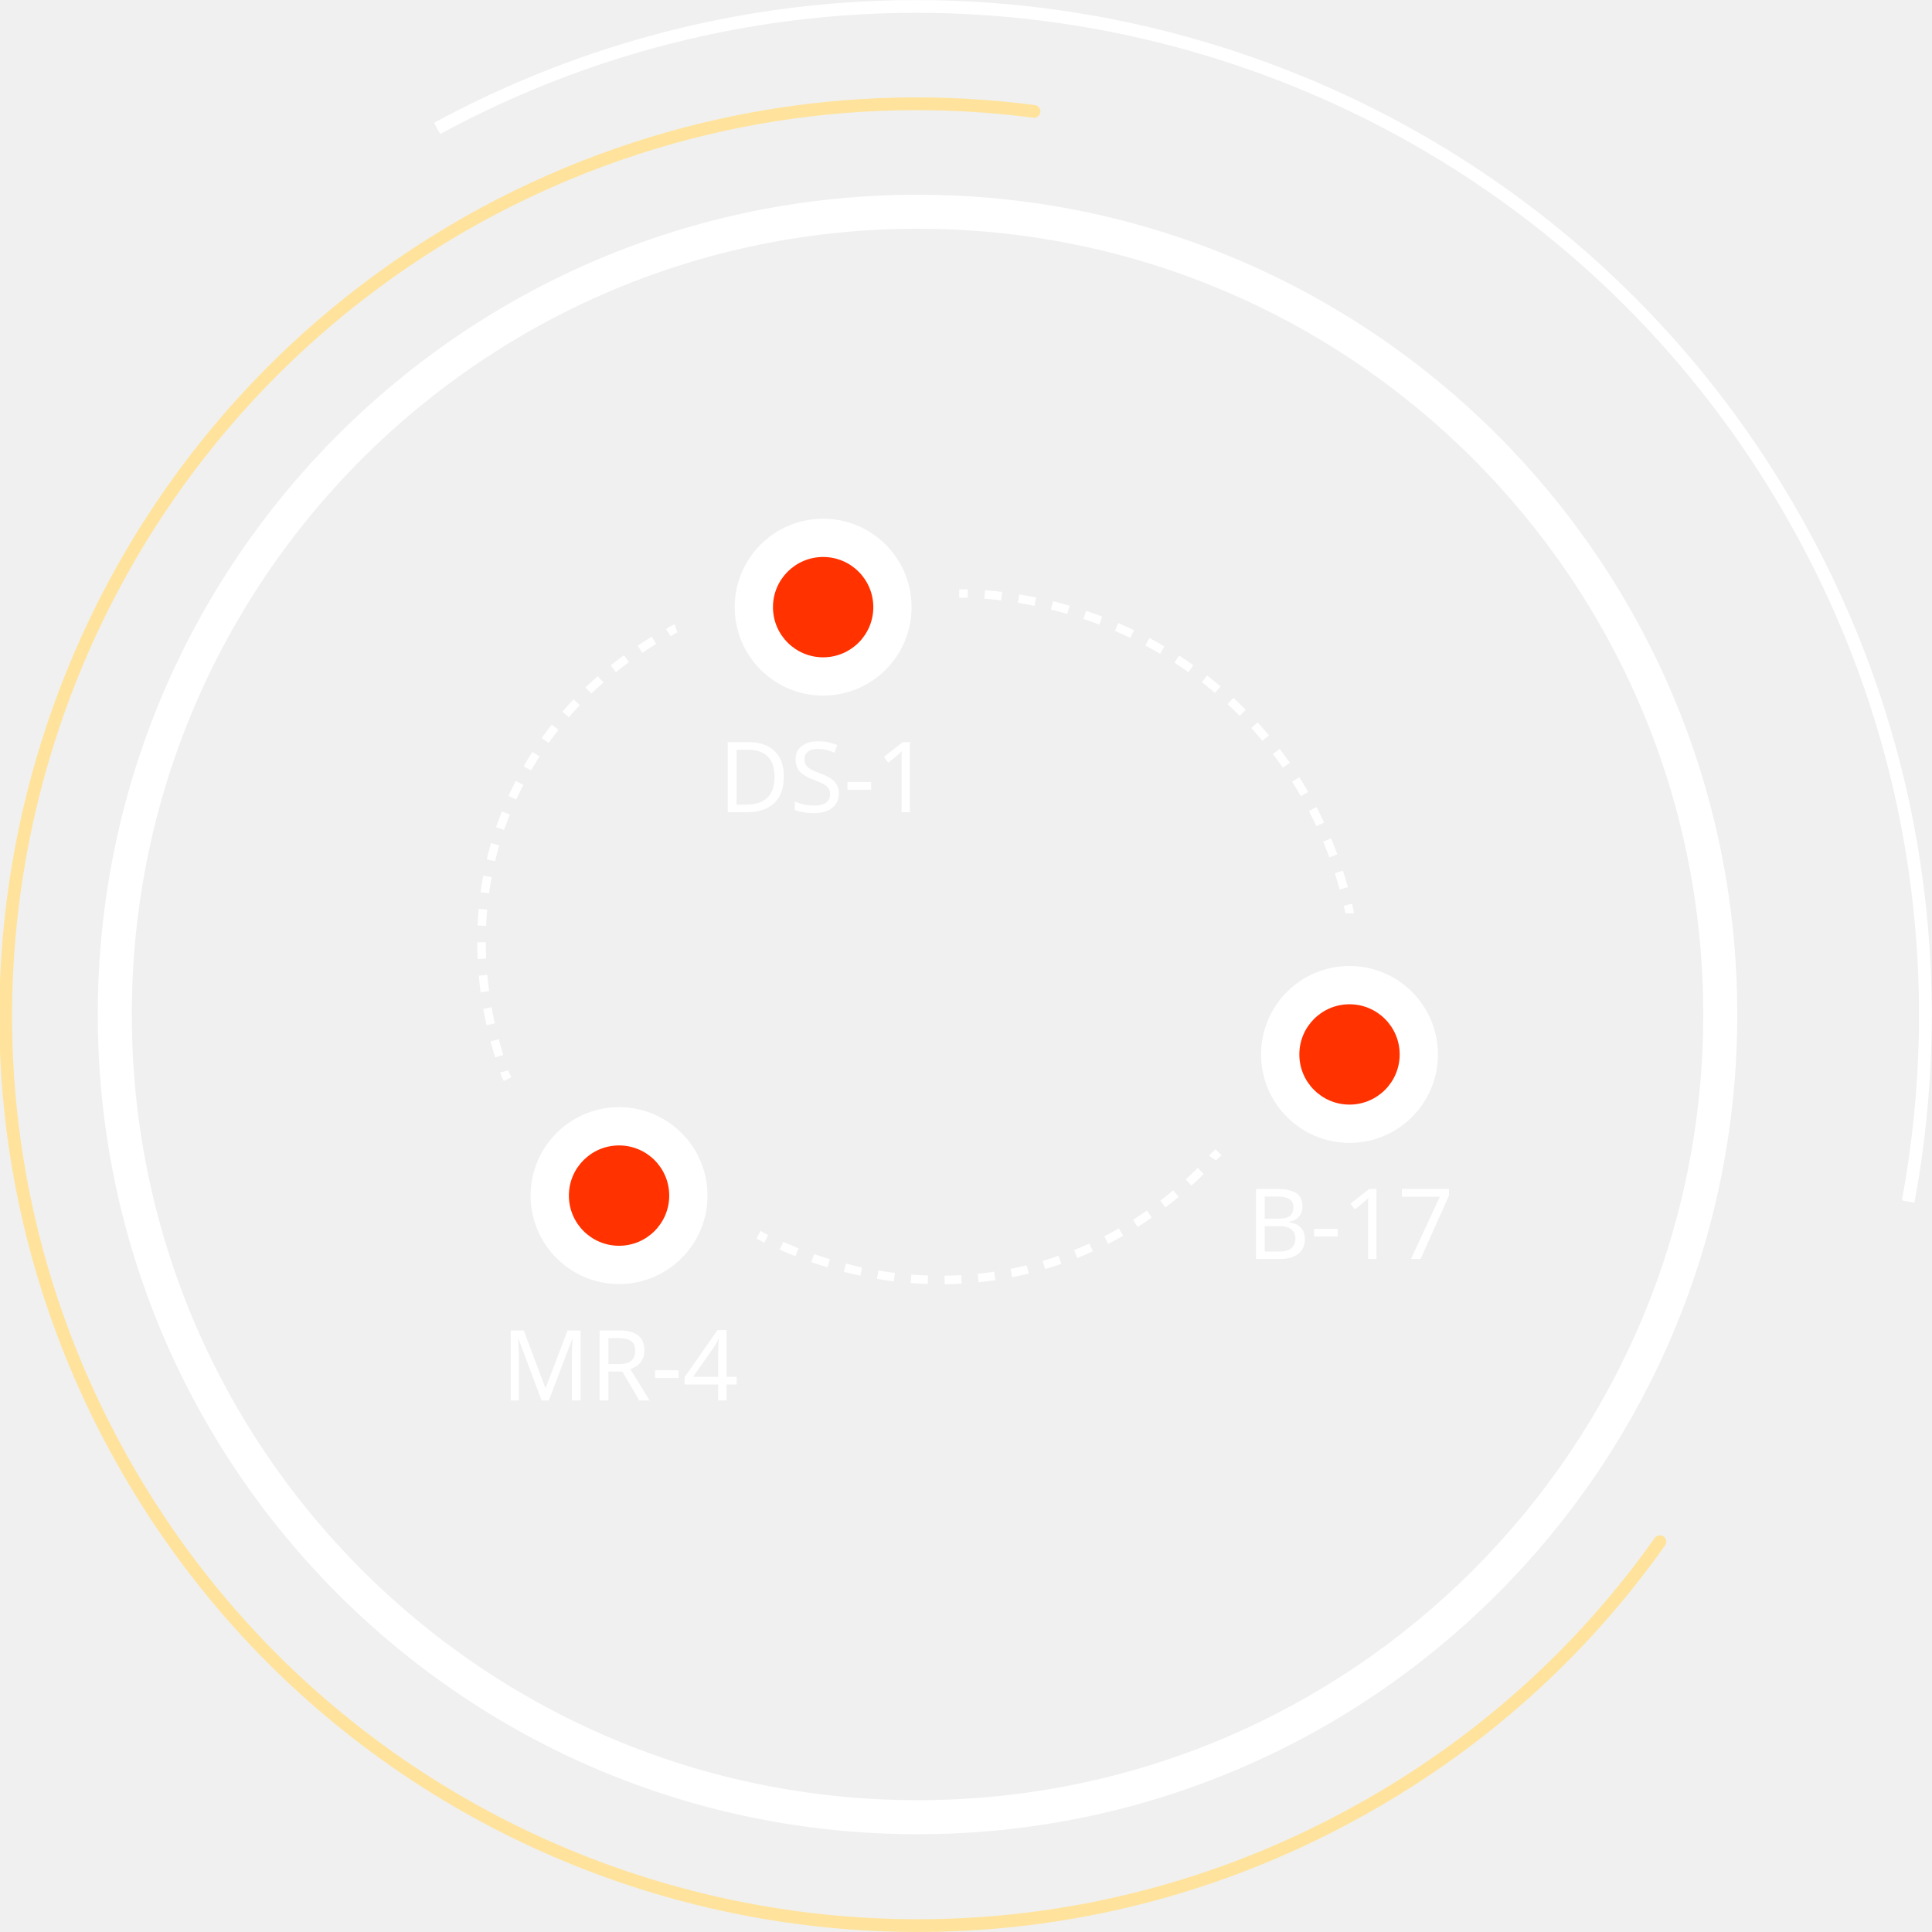
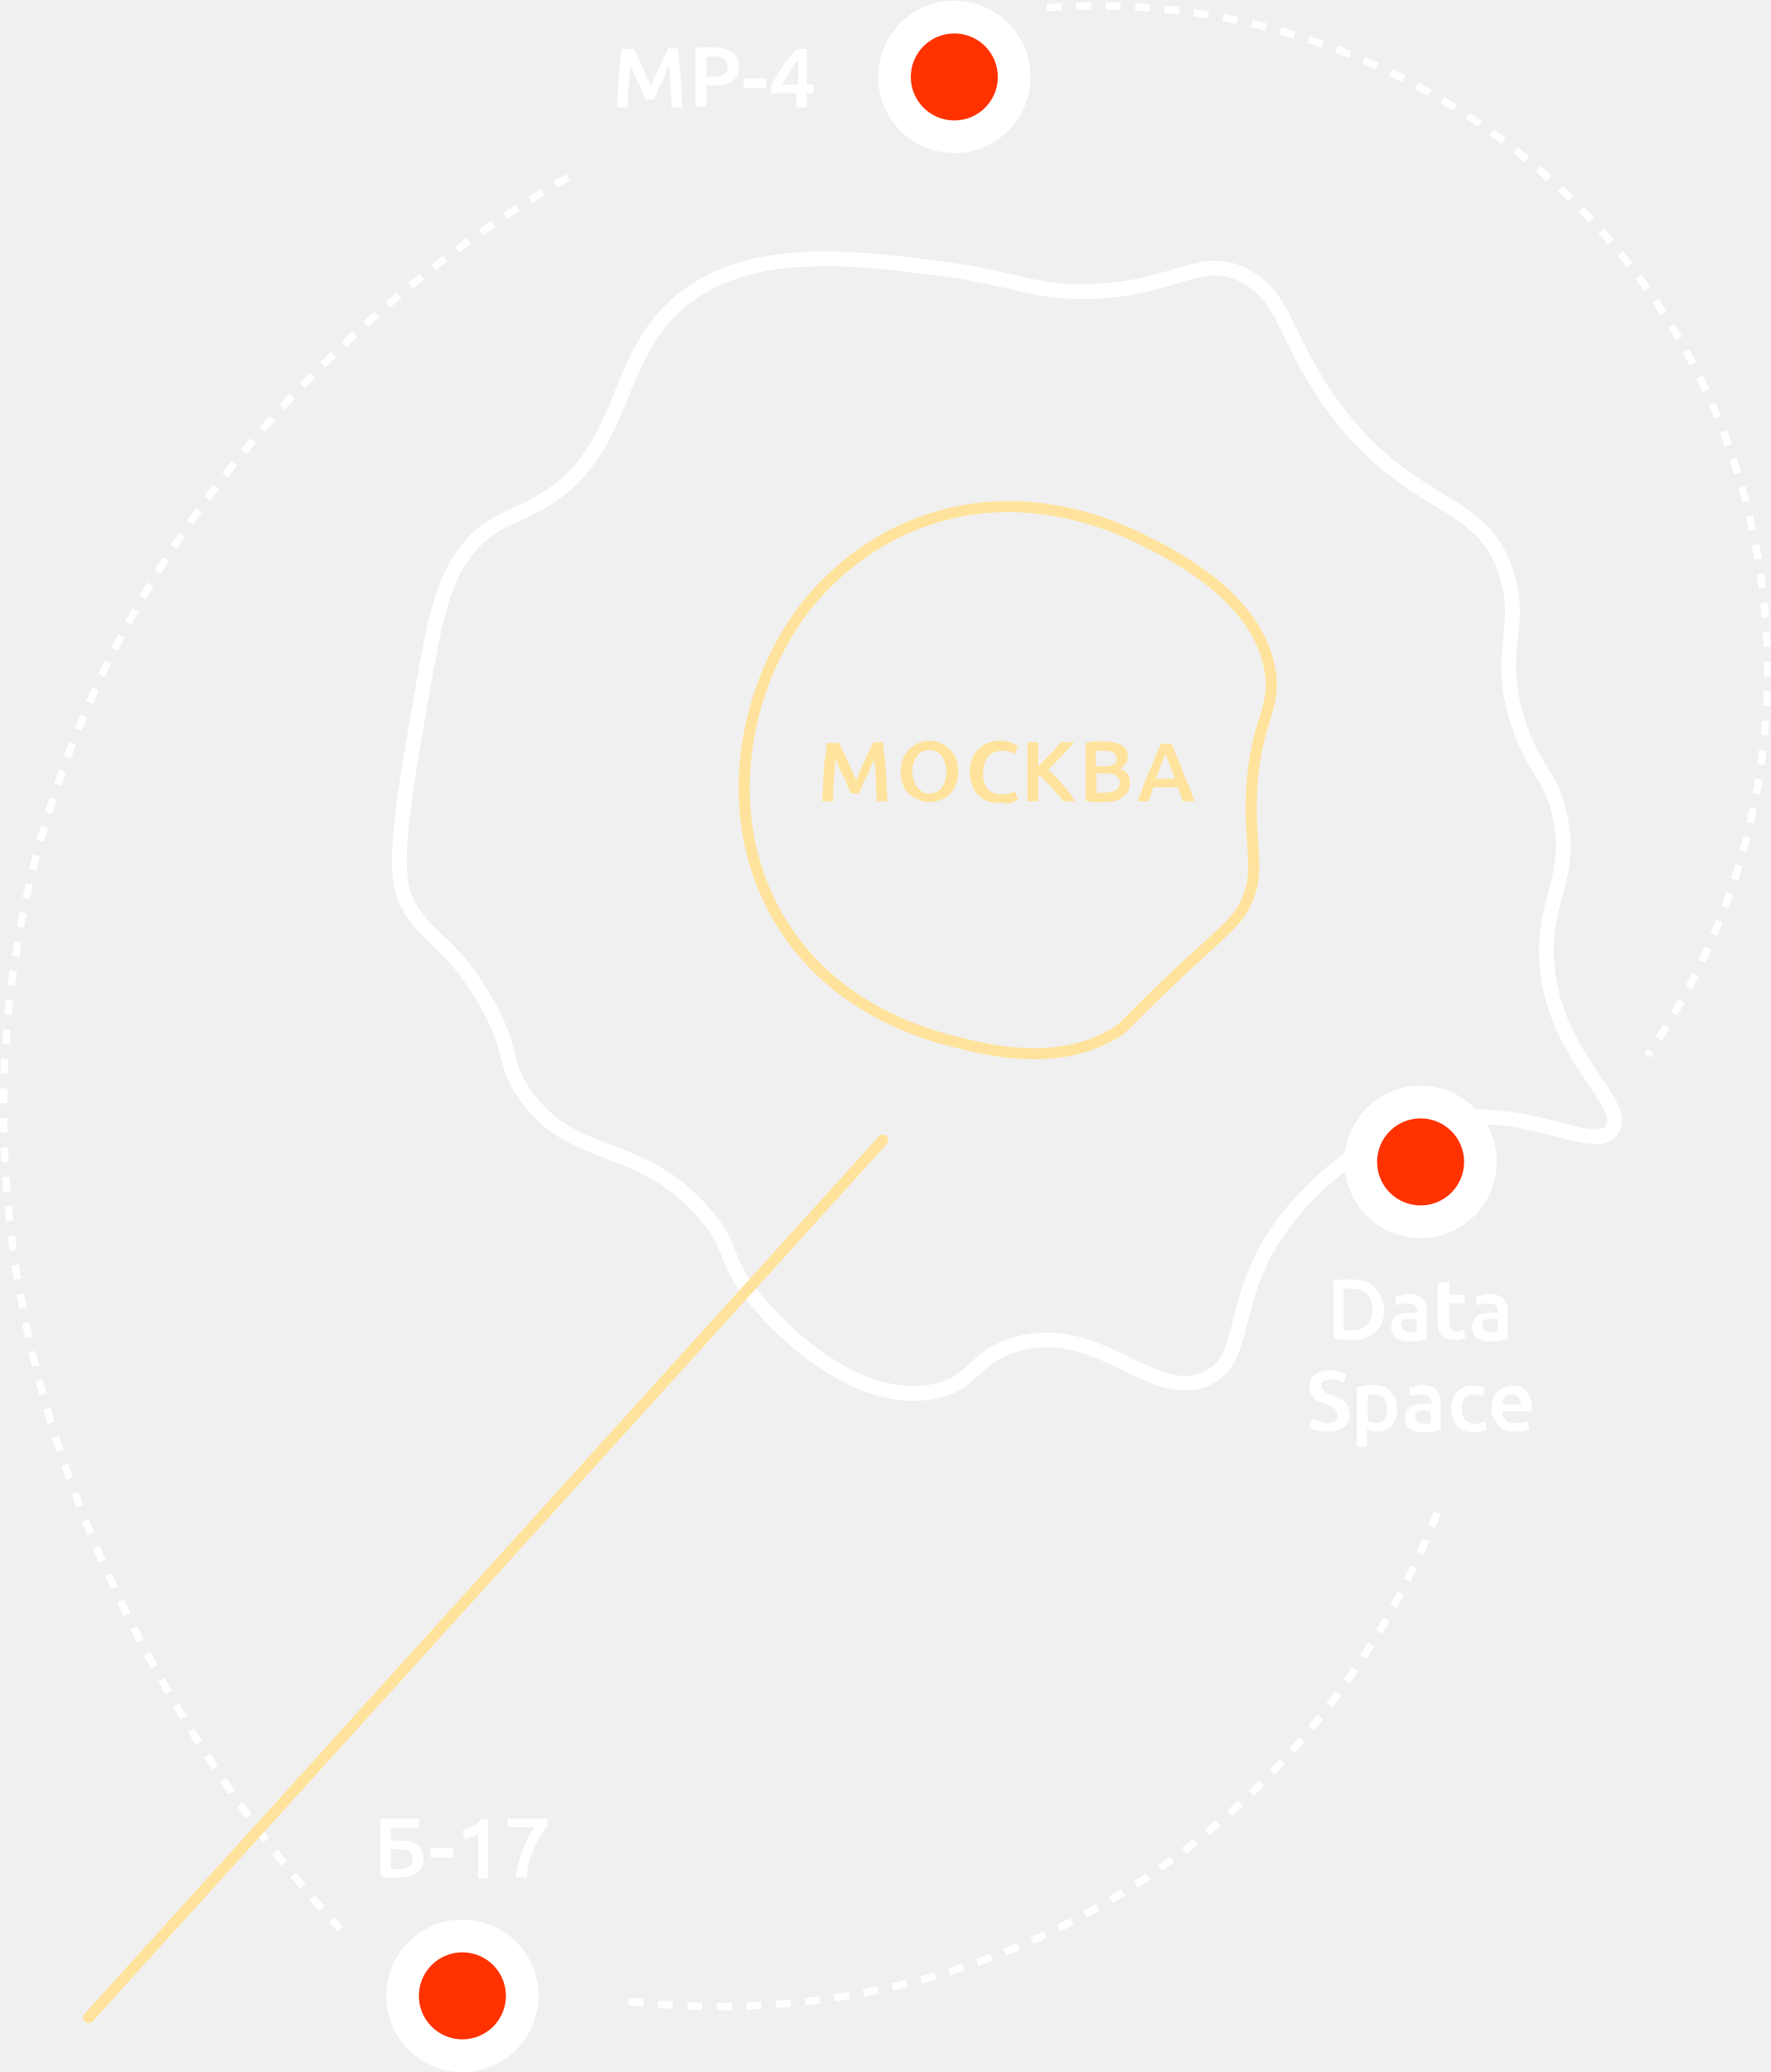
- <svg xmlns="http://www.w3.org/2000/svg" version="1.1" id="Слой_1" x="0px" y="0px" viewBox="0 0 227.2 227.2" style="enable-background:new 0 0 227.2 227.2;" xml:space="preserve">
+ <svg xmlns="http://www.w3.org/2000/svg" version="1.1" id="Слой_1" x="0px" y="0px" viewBox="-418.9 408.9 227.8 266.6" style="enable-background:new -418.9 408.9 227.8 266.6;" xml:space="preserve">
  <style type="text/css">
- 	.st0{fill:#FFFFFF;}
- 	.st1{fill:none;stroke:#000000;stroke-width:2;stroke-miterlimit:10;}
- 	.st2{fill:none;stroke:#2C4EDD;stroke-width:2.392;stroke-linecap:round;stroke-miterlimit:10;}
- 	.st3{fill:#FF3200;}
- 	.st4{fill:#FCEF00;}
- 	.st5{fill:none;stroke:#FF3200;stroke-width:4.784;stroke-linecap:round;stroke-miterlimit:10;}
- 	.st6{fill:#F4D47A;}
- 	.st7{clip-path:url(#SVGID_2_);}
- 	.st8{fill:none;stroke:#2C4EDD;stroke-width:6.454;stroke-linecap:square;stroke-miterlimit:10;}
- 	.st9{clip-path:url(#SVGID_4_);}
- 	.st10{fill:#7C6635;}
- 	.st11{fill:url(#SVGID_5_);}
- 	.st12{fill:url(#SVGID_6_);}
- 	.st13{fill:url(#SVGID_7_);}
- 	.st14{fill:url(#SVGID_8_);}
- 	.st15{fill:url(#SVGID_9_);}
- 	.st16{clip-path:url(#SVGID_11_);}
- 	.st17{fill:none;stroke:#FF3200;stroke-width:3;stroke-linecap:round;stroke-miterlimit:10;}
- 	.st18{clip-path:url(#SVGID_13_);}
- 	.st19{fill:none;stroke:#FFFFFF;stroke-width:3;stroke-linecap:round;stroke-miterlimit:10;}
- 	.st20{fill:url(#SVGID_14_);}
- 	.st21{fill:none;stroke:#FFFFFF;stroke-width:5.409;stroke-linecap:round;stroke-miterlimit:10;}
- 	.st22{fill:#FF1D25;}
- 	.st23{fill:#2C4EDD;}
- 	.st24{fill:none;stroke:#FFFFFF;stroke-miterlimit:10;}
- 	.st25{fill:none;stroke:#FFFFFF;stroke-miterlimit:10;stroke-dasharray:2.006,2.006;}
- 	.st26{fill:none;stroke:#FFFFFF;stroke-width:4;stroke-miterlimit:10;}
- 	.st27{font-family:'Ubuntu-Medium';}
- 	.st28{font-size:11.526px;}
- 	.st29{fill:none;stroke:#FFE39C;stroke-width:1.499;stroke-linecap:round;stroke-miterlimit:10;}
- 	.st30{fill:none;stroke:#FFFFFF;stroke-width:1.499;stroke-miterlimit:10;}
- 	.st31{fill:none;stroke:#FFFFFF;stroke-miterlimit:10;stroke-dasharray:1.945,1.945;}
- 	.st32{fill:none;stroke:#FFFFFF;stroke-miterlimit:10;stroke-dasharray:1.975,1.975;}
- 	.st33{opacity:0.5;fill:#F4D47A;}
- 	.st34{opacity:0.8;fill:url(#SVGID_15_);}
- 	.st35{fill:#FF3201;}
- 	.st36{fill:#7AC943;}
+ 	.st0{fill:none;stroke:#FFFFFF;stroke-width:0.949;stroke-miterlimit:10;stroke-dasharray:1.897;}
+ 	.st1{fill:#FFFFFF;}
+ 	.st2{fill:#FF3200;}
+ 	.st3{fill:none;stroke:#FFFFFF;stroke-width:1.897;stroke-miterlimit:10;}
+ 	.st4{fill:none;stroke:#FFE39C;stroke-width:1.422;stroke-linecap:round;stroke-miterlimit:10;}
+ 	.st5{fill:#FFE39C;}
</style>
  <g>
+     <path class="st0" d="M-284.2,409.9c32.2-2.4,63.1,13.1,80,40.3c17.9,28.9,16.9,66.1-2.7,94.5" />
+     <path class="st0" d="M-338,666.4c8.2,1,35.2,3.2,62.8-13.5c28.4-17.1,38.9-43,41.7-50.6" />
+     <path class="st0" d="M-345.8,431.7c-9.5,5.4-53.1,31.5-68,85.7c-21,76.8,36,136.9,38.7,139.7" />
    <g>
      <g>
-         <path class="st24" d="M112.8,69.8c0.3,0,0.6,0,1,0" />
-         <path class="st25" d="M115.8,69.9c5.9,0.5,17.6,2.5,28.1,11.8c9.6,8.5,13.1,18.6,14.4,23.8" />
-         <path class="st24" d="M158.5,106.4c0.1,0.4,0.2,0.7,0.2,1" />
+         <g>
+           <path class="st1" d="M-337.4,415.1c0.2,0.3,0.3,0.6,0.5,1c0.2,0.4,0.4,0.8,0.6,1.3c0.2,0.4,0.4,0.9,0.6,1.3      c0.2,0.5,0.4,0.9,0.6,1.3c0.2-0.4,0.3-0.8,0.5-1.3c0.2-0.5,0.4-0.9,0.6-1.3c0.2-0.4,0.4-0.9,0.6-1.3c0.2-0.4,0.4-0.7,0.5-1h1.2      c0.1,0.6,0.1,1.1,0.2,1.8c0.1,0.6,0.1,1.3,0.2,1.9c0,0.7,0.1,1.3,0.1,2s0.1,1.3,0.1,1.9h-1.4c0-0.9-0.1-1.8-0.1-2.7      s-0.1-1.8-0.2-2.7c-0.1,0.2-0.2,0.4-0.3,0.6s-0.2,0.5-0.3,0.8c-0.1,0.3-0.2,0.6-0.4,0.8c-0.1,0.3-0.3,0.6-0.4,0.8      c-0.1,0.3-0.2,0.5-0.3,0.8c-0.1,0.2-0.2,0.4-0.3,0.6h-1c-0.1-0.2-0.2-0.4-0.3-0.6c-0.1-0.2-0.2-0.5-0.3-0.8s-0.2-0.6-0.4-0.8      c-0.1-0.3-0.3-0.6-0.4-0.8c-0.1-0.3-0.2-0.5-0.3-0.8s-0.2-0.4-0.3-0.6c-0.1,0.9-0.1,1.8-0.2,2.7s-0.1,1.8-0.1,2.7h-1.4      c0-0.6,0.1-1.3,0.1-1.9c0-0.7,0.1-1.3,0.1-2c0-0.7,0.1-1.3,0.2-1.9s0.1-1.2,0.2-1.7H-337.4z" />
+           <path class="st1" d="M-327.2,415c1.1,0,1.9,0.2,2.5,0.6s0.9,1,0.9,1.9c0,0.4-0.1,0.8-0.2,1.1c-0.2,0.3-0.4,0.6-0.7,0.8      s-0.7,0.3-1.1,0.4s-0.9,0.1-1.5,0.1h-0.7v2.7h-1.4v-7.5c0.3-0.1,0.7-0.1,1.1-0.1S-327.6,415-327.2,415z M-327.1,416.2      c-0.4,0-0.6,0-0.9,0v2.6h0.7c0.7,0,1.2-0.1,1.5-0.3c0.4-0.2,0.5-0.5,0.5-1.1c0-0.2,0-0.5-0.1-0.6c-0.1-0.2-0.2-0.3-0.4-0.4      c-0.2-0.1-0.4-0.2-0.6-0.2C-326.6,416.2-326.9,416.2-327.1,416.2z" />
+           <path class="st1" d="M-323.2,419h2.9v1.2h-2.9V419z" />
+           <path class="st1" d="M-315.1,415.1v4.7h0.9v1.1h-0.9v1.8h-1.3v-1.8h-3.3v-0.9c0.1-0.3,0.3-0.7,0.6-1.1c0.2-0.4,0.5-0.8,0.8-1.3      s0.6-0.9,1-1.3c0.3-0.4,0.7-0.8,1-1.1H-315.1z M-316.3,416.7c-0.2,0.2-0.4,0.4-0.5,0.7c-0.2,0.2-0.4,0.5-0.5,0.8      c-0.2,0.3-0.3,0.5-0.5,0.8c-0.2,0.3-0.3,0.5-0.4,0.8h2V416.7z" />
+         </g>
      </g>
-     </g>
-     <g>
-       <circle class="st26" cx="107.9" cy="119.3" r="94.4" />
-       <g>
-         <g>
-           <text transform="matrix(1 0 0 1 84.4565 95.5134)" class="st0 st27 st28">DS-1</text>
-         </g>
-         <circle class="st0" cx="96.8" cy="71.4" r="10.4" />
-         <circle class="st3" cx="96.8" cy="71.4" r="5.9" />
-       </g>
-       <g>
-         <g>
-           <text transform="matrix(1 0 0 1 58.937 164.6911)" class="st0 st27 st28">MR-4</text>
-         </g>
-         <circle class="st0" cx="72.8" cy="140.6" r="10.4" />
-         <circle class="st3" cx="72.8" cy="140.6" r="5.9" />
-       </g>
-       <g>
-         <g>
-           <text transform="matrix(1 0 0 1 146.5737 148.0505)" class="st0 st27 st28">B-17</text>
-         </g>
-         <circle class="st0" cx="158.7" cy="124" r="10.4" />
-         <circle class="st3" cx="158.7" cy="124" r="5.9" />
-       </g>
-     </g>
-     <path class="st29" d="M195.2,181.3c-9.2,13-21.4,24.1-36.4,32.2c-52,28.2-117,8.8-145.2-43.2S4.9,53.3,56.9,25.1   c20.6-11.1,43.2-14.8,64.7-12" />
-     <path class="st30" d="M51.4,15.1C109-16.1,180.9,5.3,212.1,62.9c13.5,24.9,17.1,52.5,12.3,78.4" />
-     <g>
-       <g>
-         <path class="st24" d="M79.5,73.9c-0.3,0.1-0.6,0.3-0.9,0.5" />
-         <path class="st31" d="M76.9,75.3C72.5,78,65,83.5,60.4,93.5c-6.4,13.7-3.1,26.6-1.4,31.6" />
-         <path class="st24" d="M59.3,126c0.1,0.4,0.3,0.7,0.4,0.9" />
-       </g>
+       <circle class="st1" cx="-296.1" cy="418.8" r="9.8" />
+       <circle class="st2" cx="-296.1" cy="418.8" r="5.6" />
    </g>
    <g>
      <g>
-         <path class="st24" d="M89.2,145.2c0.2,0.1,0.5,0.3,0.9,0.5" />
-         <path class="st32" d="M91.9,146.5c5.6,2.5,17.6,6.4,31.4,2.1c9.1-2.8,15.2-8.1,18.6-11.6" />
-         <path class="st24" d="M142.6,136.2c0.2-0.3,0.5-0.5,0.7-0.7" />
+         <g>
+           <path class="st1" d="M-368.6,644.1v1.6h0.7c0.5,0,1,0,1.5,0.1c0.4,0.1,0.8,0.2,1.1,0.4c0.3,0.2,0.5,0.4,0.7,0.8      c0.2,0.3,0.2,0.7,0.2,1.1c0,0.8-0.3,1.4-0.9,1.8s-1.4,0.6-2.5,0.6c-0.3,0-0.7,0-1,0s-0.8-0.1-1.1-0.2v-7.4h4.9v1.2H-368.6z       M-368.1,649.4c0.1,0,0.2,0,0.3,0c0.1,0,0.2,0,0.3,0c0.2,0,0.4,0,0.7-0.1c0.2,0,0.4-0.1,0.5-0.2c0.2-0.1,0.3-0.2,0.4-0.4      s0.1-0.3,0.1-0.6c0-0.3,0-0.5-0.1-0.6c-0.1-0.2-0.2-0.3-0.4-0.4c-0.2-0.1-0.4-0.2-0.7-0.2s-0.6-0.1-0.9-0.1h-0.7v2.5      c0.1,0,0.1,0,0.2,0S-368.2,649.4-368.1,649.4z" />
+           <path class="st1" d="M-363.5,646.7h2.9v1.2h-2.9V646.7z" />
+           <path class="st1" d="M-359.4,644.5c0.4-0.2,0.8-0.4,1.3-0.6s0.8-0.6,1.1-0.9h0.9v7.6h-1.3v-5.8c-0.2,0.2-0.4,0.3-0.7,0.4      c-0.3,0.1-0.6,0.3-0.9,0.4L-359.4,644.5z" />
+           <path class="st1" d="M-352.5,650.5c0-0.6,0.1-1.1,0.3-1.8c0.2-0.6,0.3-1.2,0.6-1.8c0.2-0.6,0.5-1.1,0.7-1.6      c0.3-0.5,0.5-0.9,0.8-1.3h-3.5v-1.1h5.1v1c-0.2,0.3-0.5,0.6-0.8,1.1c-0.3,0.5-0.6,1-0.8,1.6c-0.3,0.6-0.5,1.2-0.7,1.9      c-0.2,0.7-0.3,1.3-0.3,2H-352.5z" />
+         </g>
      </g>
+       <circle class="st1" cx="-359.4" cy="665.7" r="9.8" />
+       <circle class="st2" cx="-359.4" cy="665.7" r="5.6" />
+     </g>
+     <path class="st3" d="M-364.3,496.4c-2.9,16.3-4.3,24.6-2.2,28.7c2.5,4.8,5,4.3,9.6,11.8c4.4,7.2,2.4,8.4,5.6,12.9   c6.2,8.8,14.7,5.6,23,15.2c4.2,4.8,2.1,5.6,6.7,11.2c1.4,1.7,11.6,13.6,22.5,11.8c5.7-0.9,5.2-4.6,11.2-6.2   c10.7-2.8,17.2,7.6,24.2,4.5c5.7-2.5,2.6-10.2,10.1-20.2c1.4-1.8,8.2-10.6,19.1-12.9c12-2.6,20.7,4.3,23,1.1   c2.5-3.4-8.1-9.8-8.4-22.5c-0.2-7.5,3.4-10.2,1.7-18c-1.1-5.1-3-5.4-5.1-11.2c-3.4-9.6,0.5-12.5-1.7-19.7   c-3.1-10.4-12.3-7.9-22.5-21.9c-6.4-8.9-5.9-14.2-11.8-16.9c-5-2.2-8,1.4-17.4,2.2c-8.4,0.7-11.1-1.5-20.3-2.7   c-11.2-1.5-24.5-3.3-33.5,3.4c-10.2,7.6-7,20.3-19.7,27c-2.8,1.5-4.7,1.8-7.4,4.3C-361.4,482.2-362.6,486.7-364.3,496.4z" />
+     <path class="st4" d="M-314.7,486.3c1.7-2,6.4-7.3,14.3-10.2c13.4-5,25.4,0.7,28.4,2.2c4,2,14.8,7.3,16.5,16.7   c1,5.6-2.3,6.7-2.4,17.7c0,6.3,1.1,8.6-0.7,12.4c-1,2.1-2,2.9-7.8,8.2c-8.4,7.9-7.6,7.7-9,8.5c-7.2,4.4-16.1,2.3-20.4,1.2   c-3.2-0.8-15.4-3.8-22.5-15.3C-326.7,514.2-323.3,496.8-314.7,486.3z" />
+     <line class="st4" x1="-305.3" y1="555.6" x2="-407.5" y2="668.5" />
+     <g>
+       <g>
+         <g>
+           <path class="st1" d="M-240.8,577.5c0,0.7-0.1,1.2-0.3,1.7c-0.2,0.5-0.5,0.9-0.9,1.2s-0.8,0.6-1.4,0.7c-0.5,0.2-1.1,0.2-1.8,0.2      c-0.3,0-0.7,0-1,0s-0.8-0.1-1.1-0.2v-7.4c0.3-0.1,0.7-0.1,1.1-0.2c0.4,0,0.7,0,1,0c0.6,0,1.2,0.1,1.7,0.2c0.5,0.1,1,0.4,1.3,0.7      s0.7,0.7,0.9,1.2C-240.9,576.2-240.8,576.8-240.8,577.5z M-245.9,580.1c0.1,0,0.2,0,0.3,0c0.1,0,0.3,0,0.5,0      c0.9,0,1.6-0.2,2.1-0.7c0.5-0.5,0.7-1.1,0.7-2c0-0.9-0.2-1.5-0.7-2c-0.4-0.5-1.1-0.7-2.1-0.7c-0.4,0-0.7,0-0.9,0V580.1z" />
+           <path class="st1" d="M-237.6,575.4c0.4,0,0.8,0.1,1.1,0.2s0.5,0.3,0.7,0.5c0.2,0.2,0.3,0.4,0.4,0.7s0.1,0.6,0.1,0.9v3.5      c-0.2,0-0.5,0.1-0.9,0.2c-0.4,0.1-0.9,0.1-1.4,0.1c-0.3,0-0.7,0-0.9-0.1c-0.3-0.1-0.5-0.2-0.7-0.3c-0.2-0.1-0.4-0.3-0.5-0.6      c-0.1-0.2-0.2-0.5-0.2-0.9c0-0.3,0.1-0.6,0.2-0.8c0.1-0.2,0.3-0.4,0.5-0.6c0.2-0.1,0.5-0.2,0.8-0.3c0.3-0.1,0.6-0.1,0.9-0.1      c0.1,0,0.3,0,0.5,0c0.2,0,0.3,0,0.5,0.1v-0.2c0-0.2,0-0.3-0.1-0.4c0-0.1-0.1-0.3-0.2-0.4c-0.1-0.1-0.2-0.2-0.4-0.2      c-0.1-0.1-0.3-0.1-0.6-0.1c-0.3,0-0.6,0-0.8,0.1c-0.3,0-0.5,0.1-0.6,0.2l-0.2-1.1c0.2-0.1,0.4-0.1,0.7-0.2      C-238.3,575.4-238,575.4-237.6,575.4z M-237.5,580.3c0.4,0,0.7,0,0.9-0.1v-1.5c-0.1,0-0.2,0-0.3-0.1c-0.1,0-0.3,0-0.5,0      c-0.1,0-0.3,0-0.4,0c-0.2,0-0.3,0.1-0.4,0.1c-0.1,0.1-0.2,0.1-0.3,0.2c-0.1,0.1-0.1,0.2-0.1,0.4c0,0.3,0.1,0.5,0.3,0.7      S-237.8,580.3-237.5,580.3z" />
+           <path class="st1" d="M-233.7,574l1.3-0.2v1.7h2v1.1h-2v2.3c0,0.5,0.1,0.8,0.2,1c0.1,0.2,0.4,0.3,0.7,0.3c0.2,0,0.5,0,0.6-0.1      c0.2-0.1,0.3-0.1,0.4-0.1l0.2,1c-0.2,0.1-0.4,0.1-0.6,0.2s-0.5,0.1-0.9,0.1c-0.4,0-0.7-0.1-1-0.2s-0.5-0.3-0.7-0.5      s-0.3-0.5-0.3-0.8c-0.1-0.3-0.1-0.6-0.1-1V574z" />
+           <path class="st1" d="M-227.2,575.4c0.4,0,0.8,0.1,1.1,0.2s0.5,0.3,0.7,0.5c0.2,0.2,0.3,0.4,0.4,0.7c0.1,0.3,0.1,0.6,0.1,0.9v3.5      c-0.2,0-0.5,0.1-0.9,0.2c-0.4,0.1-0.9,0.1-1.4,0.1c-0.3,0-0.7,0-0.9-0.1s-0.5-0.2-0.7-0.3c-0.2-0.1-0.4-0.3-0.5-0.6      s-0.2-0.5-0.2-0.9c0-0.3,0.1-0.6,0.2-0.8c0.1-0.2,0.3-0.4,0.5-0.6c0.2-0.1,0.5-0.2,0.8-0.3c0.3-0.1,0.6-0.1,0.9-0.1      c0.1,0,0.3,0,0.5,0c0.2,0,0.3,0,0.5,0.1v-0.2c0-0.2,0-0.3-0.1-0.4c0-0.1-0.1-0.3-0.2-0.4c-0.1-0.1-0.2-0.2-0.4-0.2      c-0.2-0.1-0.3-0.1-0.6-0.1c-0.3,0-0.6,0-0.8,0.1c-0.3,0-0.5,0.1-0.6,0.2l-0.2-1.1c0.2-0.1,0.4-0.1,0.7-0.2      S-227.6,575.4-227.2,575.4z M-227.1,580.3c0.4,0,0.7,0,0.9-0.1v-1.5c-0.1,0-0.2,0-0.3-0.1c-0.1,0-0.3,0-0.5,0      c-0.1,0-0.3,0-0.4,0c-0.1,0-0.3,0.1-0.4,0.1c-0.1,0.1-0.2,0.1-0.3,0.2c-0.1,0.1-0.1,0.2-0.1,0.4c0,0.3,0.1,0.5,0.3,0.7      S-227.4,580.3-227.1,580.3z" />
+           <path class="st1" d="M-248.2,592c0.5,0,0.9-0.1,1.1-0.3c0.2-0.2,0.3-0.4,0.3-0.7c0-0.2,0-0.3-0.1-0.5c-0.1-0.1-0.2-0.2-0.3-0.4      c-0.1-0.1-0.3-0.2-0.5-0.3c-0.2-0.1-0.4-0.2-0.7-0.3c-0.3-0.1-0.5-0.2-0.8-0.3s-0.5-0.3-0.6-0.4s-0.3-0.4-0.4-0.6      s-0.2-0.5-0.2-0.8c0-0.7,0.2-1.2,0.7-1.6c0.5-0.4,1.1-0.6,1.9-0.6c0.5,0,0.9,0.1,1.3,0.2c0.4,0.1,0.7,0.2,0.9,0.3l-0.4,1.1      c-0.2-0.1-0.5-0.2-0.8-0.3c-0.3-0.1-0.6-0.1-0.9-0.1c-0.4,0-0.7,0.1-0.9,0.2s-0.3,0.4-0.3,0.6c0,0.2,0,0.3,0.1,0.4      c0.1,0.1,0.2,0.2,0.3,0.3s0.3,0.2,0.4,0.3c0.2,0.1,0.4,0.2,0.6,0.2c0.4,0.1,0.7,0.3,1,0.4c0.3,0.1,0.5,0.3,0.7,0.5      c0.2,0.2,0.3,0.4,0.4,0.7s0.2,0.6,0.2,0.9c0,0.7-0.2,1.2-0.7,1.6c-0.5,0.4-1.2,0.6-2.1,0.6c-0.3,0-0.6,0-0.9-0.1      c-0.3,0-0.5-0.1-0.7-0.1c-0.2-0.1-0.4-0.1-0.5-0.2c-0.1-0.1-0.3-0.1-0.3-0.2l0.4-1.1c0.2,0.1,0.5,0.2,0.8,0.3      S-248.7,592-248.2,592z" />
+           <path class="st1" d="M-239.1,590.2c0,0.4-0.1,0.8-0.2,1.2s-0.3,0.7-0.5,0.9s-0.5,0.5-0.8,0.6c-0.3,0.1-0.7,0.2-1.1,0.2      c-0.3,0-0.5,0-0.7-0.1c-0.2-0.1-0.4-0.1-0.6-0.2v2.2h-1.3v-7.6c0.3-0.1,0.6-0.1,1-0.2c0.4-0.1,0.8-0.1,1.2-0.1      c0.5,0,0.9,0.1,1.2,0.2c0.4,0.1,0.7,0.3,0.9,0.6s0.4,0.6,0.6,0.9S-239.1,589.7-239.1,590.2z M-240.4,590.2c0-0.6-0.1-1-0.4-1.4      c-0.3-0.3-0.7-0.5-1.3-0.5c-0.1,0-0.3,0-0.4,0s-0.3,0-0.4,0.1v3.3c0.1,0.1,0.3,0.2,0.5,0.2s0.4,0.1,0.6,0.1      c0.5,0,0.8-0.2,1.1-0.5C-240.5,591.2-240.4,590.7-240.4,590.2z" />
+           <path class="st1" d="M-235.8,587.1c0.4,0,0.8,0.1,1.1,0.2s0.5,0.3,0.7,0.5c0.2,0.2,0.3,0.4,0.4,0.7s0.1,0.6,0.1,0.9v3.5      c-0.2,0-0.5,0.1-0.9,0.2c-0.4,0.1-0.9,0.1-1.4,0.1c-0.3,0-0.7,0-0.9-0.1c-0.3-0.1-0.5-0.2-0.7-0.3c-0.2-0.1-0.4-0.3-0.5-0.6      c-0.1-0.2-0.2-0.5-0.2-0.9c0-0.3,0.1-0.6,0.2-0.8c0.1-0.2,0.3-0.4,0.5-0.6c0.2-0.1,0.5-0.2,0.8-0.3c0.3-0.1,0.6-0.1,0.9-0.1      c0.1,0,0.3,0,0.5,0c0.2,0,0.3,0,0.5,0.1v-0.2c0-0.2,0-0.3-0.1-0.4c0-0.1-0.1-0.3-0.2-0.4c-0.1-0.1-0.2-0.2-0.4-0.2      c-0.1-0.1-0.3-0.1-0.6-0.1c-0.3,0-0.6,0-0.8,0.1c-0.3,0-0.5,0.1-0.6,0.2l-0.2-1.1c0.2-0.1,0.4-0.1,0.7-0.2      C-236.5,587.2-236.2,587.1-235.8,587.1z M-235.7,592.1c0.4,0,0.7,0,0.9-0.1v-1.5c-0.1,0-0.2,0-0.3-0.1c-0.1,0-0.3,0-0.5,0      c-0.1,0-0.3,0-0.4,0c-0.2,0-0.3,0.1-0.4,0.1c-0.1,0.1-0.2,0.1-0.3,0.2c-0.1,0.1-0.1,0.2-0.1,0.4c0,0.3,0.1,0.5,0.3,0.7      S-236,592.1-235.7,592.1z" />
+           <path class="st1" d="M-232.2,590.2c0-0.4,0.1-0.8,0.2-1.2s0.3-0.7,0.6-1s0.5-0.5,0.9-0.6c0.3-0.2,0.7-0.2,1.2-0.2      c0.5,0,1,0.1,1.5,0.3l-0.3,1.1c-0.2-0.1-0.3-0.1-0.5-0.2s-0.4-0.1-0.6-0.1c-0.5,0-0.9,0.2-1.2,0.5s-0.4,0.8-0.4,1.4      c0,0.6,0.1,1,0.4,1.4c0.3,0.3,0.7,0.5,1.3,0.5c0.2,0,0.4,0,0.7-0.1c0.2,0,0.4-0.1,0.6-0.2l0.2,1.1c-0.1,0.1-0.4,0.1-0.7,0.2      c-0.3,0.1-0.6,0.1-0.9,0.1c-0.5,0-0.9-0.1-1.3-0.2s-0.7-0.4-0.9-0.6c-0.2-0.3-0.4-0.6-0.5-1C-232.1,591-232.2,590.6-232.2,590.2      z" />
+           <path class="st1" d="M-227,590.2c0-0.5,0.1-0.9,0.2-1.3c0.2-0.4,0.3-0.7,0.6-0.9c0.2-0.3,0.5-0.4,0.9-0.6c0.3-0.1,0.6-0.2,1-0.2      c0.8,0,1.4,0.2,1.8,0.7c0.4,0.5,0.7,1.2,0.7,2.2c0,0.1,0,0.2,0,0.2c0,0.1,0,0.2,0,0.2h-3.8c0,0.5,0.2,0.8,0.5,1.1      c0.3,0.3,0.7,0.4,1.3,0.4c0.3,0,0.6,0,0.9-0.1s0.5-0.1,0.6-0.2l0.2,1.1c-0.1,0-0.2,0.1-0.3,0.1c-0.1,0-0.3,0.1-0.4,0.1      c-0.2,0-0.3,0.1-0.5,0.1c-0.2,0-0.4,0-0.6,0c-0.5,0-0.9-0.1-1.3-0.2c-0.4-0.1-0.7-0.4-0.9-0.6c-0.2-0.3-0.4-0.6-0.5-0.9      C-227,591-227,590.6-227,590.2z M-223.2,589.6c0-0.2,0-0.4-0.1-0.5s-0.1-0.3-0.2-0.4c-0.1-0.1-0.2-0.2-0.4-0.3s-0.3-0.1-0.5-0.1      c-0.2,0-0.4,0-0.5,0.1c-0.2,0.1-0.3,0.2-0.4,0.3s-0.2,0.3-0.2,0.4c-0.1,0.2-0.1,0.3-0.1,0.5H-223.2z" />
+         </g>
+       </g>
+       <circle class="st1" cx="-236.1" cy="558.4" r="9.8" />
+       <circle class="st2" cx="-236.1" cy="558.4" r="5.6" />
+     </g>
+     <g>
+       <path class="st5" d="M-311,504.4c0.2,0.3,0.3,0.6,0.5,1c0.2,0.4,0.4,0.8,0.6,1.3c0.2,0.4,0.4,0.9,0.6,1.3c0.2,0.5,0.4,0.9,0.6,1.3    c0.2-0.4,0.3-0.8,0.5-1.3s0.4-0.9,0.6-1.3c0.2-0.4,0.4-0.9,0.6-1.3s0.4-0.7,0.5-1h1.2c0.1,0.6,0.1,1.1,0.2,1.8    c0.1,0.6,0.1,1.3,0.2,1.9c0,0.7,0.1,1.3,0.1,2s0.1,1.3,0.1,1.9h-1.4c0-0.9-0.1-1.8-0.1-2.7s-0.1-1.8-0.2-2.7    c-0.1,0.2-0.2,0.4-0.3,0.6s-0.2,0.5-0.3,0.8c-0.1,0.3-0.2,0.6-0.4,0.8c-0.1,0.3-0.3,0.6-0.4,0.8c-0.1,0.3-0.2,0.5-0.3,0.8    c-0.1,0.2-0.2,0.4-0.3,0.6h-1c-0.1-0.2-0.2-0.4-0.3-0.6c-0.1-0.2-0.2-0.5-0.3-0.8c-0.1-0.3-0.2-0.6-0.4-0.8    c-0.1-0.3-0.3-0.6-0.4-0.8c-0.1-0.3-0.2-0.5-0.3-0.8s-0.2-0.4-0.3-0.6c-0.1,0.9-0.1,1.8-0.2,2.7s-0.1,1.8-0.1,2.7h-1.4    c0-0.6,0.1-1.3,0.1-1.9c0-0.7,0.1-1.3,0.1-2c0-0.7,0.1-1.3,0.2-1.9s0.1-1.2,0.2-1.7H-311z" />
+       <path class="st5" d="M-295.6,508.2c0,0.6-0.1,1.2-0.3,1.7c-0.2,0.5-0.5,0.9-0.8,1.2s-0.7,0.6-1.2,0.7c-0.4,0.2-0.9,0.3-1.4,0.3    c-0.5,0-1-0.1-1.4-0.3c-0.4-0.2-0.8-0.4-1.2-0.7c-0.3-0.3-0.6-0.7-0.8-1.2c-0.2-0.5-0.3-1.1-0.3-1.7c0-0.6,0.1-1.2,0.3-1.7    s0.5-0.9,0.8-1.2c0.3-0.3,0.7-0.6,1.2-0.8c0.4-0.2,0.9-0.3,1.4-0.3s1,0.1,1.4,0.3c0.4,0.2,0.8,0.4,1.2,0.8    c0.3,0.3,0.6,0.7,0.8,1.2C-295.7,507-295.6,507.6-295.6,508.2z M-301.5,508.2c0,0.4,0.1,0.8,0.2,1.1c0.1,0.3,0.2,0.6,0.4,0.9    c0.2,0.2,0.4,0.4,0.7,0.6s0.6,0.2,0.9,0.2c0.3,0,0.7-0.1,0.9-0.2c0.3-0.1,0.5-0.3,0.7-0.6c0.2-0.2,0.3-0.5,0.4-0.9    c0.1-0.3,0.2-0.7,0.2-1.1s-0.1-0.8-0.2-1.1c-0.1-0.3-0.2-0.6-0.4-0.9s-0.4-0.4-0.7-0.6c-0.3-0.1-0.6-0.2-0.9-0.2    c-0.3,0-0.7,0.1-0.9,0.2c-0.3,0.1-0.5,0.3-0.7,0.6c-0.2,0.2-0.3,0.5-0.4,0.9C-301.5,507.4-301.5,507.8-301.5,508.2z" />
+       <path class="st5" d="M-290.5,512.2c-0.6,0-1.1-0.1-1.5-0.3c-0.5-0.2-0.8-0.4-1.1-0.8c-0.3-0.3-0.6-0.8-0.7-1.2    c-0.2-0.5-0.3-1-0.3-1.7c0-0.6,0.1-1.2,0.3-1.7s0.5-0.9,0.8-1.2s0.7-0.6,1.2-0.8c0.5-0.2,0.9-0.3,1.5-0.3c0.3,0,0.6,0,0.9,0.1    c0.3,0,0.5,0.1,0.7,0.2c0.2,0.1,0.3,0.1,0.5,0.2c0.1,0.1,0.2,0.1,0.3,0.1l-0.4,1.1c-0.2-0.1-0.4-0.2-0.7-0.3    c-0.3-0.1-0.7-0.1-1.1-0.1c-0.3,0-0.6,0.1-0.9,0.2c-0.3,0.1-0.5,0.3-0.7,0.5c-0.2,0.2-0.4,0.5-0.5,0.9c-0.1,0.3-0.2,0.7-0.2,1.2    c0,0.4,0,0.8,0.1,1.1c0.1,0.3,0.2,0.6,0.4,0.9s0.4,0.4,0.7,0.6c0.3,0.1,0.6,0.2,1,0.2c0.5,0,0.9,0,1.2-0.1    c0.3-0.1,0.5-0.2,0.7-0.3l0.4,1.1c-0.1,0.1-0.2,0.1-0.4,0.2c-0.2,0.1-0.3,0.1-0.5,0.2c-0.2,0.1-0.4,0.1-0.7,0.1    C-289.9,512.1-290.2,512.2-290.5,512.2z" />
+       <path class="st5" d="M-282.1,512c-0.2-0.3-0.4-0.6-0.7-0.9s-0.5-0.6-0.8-0.9c-0.3-0.3-0.6-0.6-0.8-0.9c-0.3-0.3-0.6-0.5-0.9-0.7    v3.4h-1.4v-7.6h1.4v3.1c0.2-0.2,0.5-0.5,0.8-0.8c0.3-0.3,0.5-0.6,0.8-0.8c0.3-0.3,0.5-0.6,0.7-0.8c0.2-0.3,0.4-0.5,0.6-0.7h1.7    c-0.2,0.3-0.5,0.6-0.8,0.9c-0.3,0.3-0.5,0.6-0.8,0.9c-0.3,0.3-0.6,0.6-0.9,0.9c-0.3,0.3-0.6,0.6-0.8,0.9c0.3,0.2,0.6,0.5,0.9,0.8    c0.3,0.3,0.6,0.6,0.9,1c0.3,0.4,0.6,0.7,0.9,1.1s0.5,0.8,0.8,1.1H-282.1z" />
+       <path class="st5" d="M-276.9,512.1c-0.4,0-0.8,0-1.2,0c-0.4,0-0.8-0.1-1.1-0.2v-7.4c0.2,0,0.3-0.1,0.5-0.1c0.2,0,0.4,0,0.6-0.1    s0.4,0,0.6,0c0.2,0,0.4,0,0.5,0c0.5,0,0.9,0,1.3,0.1c0.4,0.1,0.7,0.2,1,0.3c0.3,0.2,0.5,0.4,0.7,0.6c0.2,0.3,0.2,0.6,0.2,1    c0,0.4-0.1,0.7-0.3,0.9c-0.2,0.3-0.4,0.5-0.7,0.6c0.5,0.2,0.8,0.4,1,0.7s0.3,0.7,0.3,1.1c0,0.8-0.3,1.4-0.9,1.8    C-274.9,511.9-275.7,512.1-276.9,512.1z M-277.8,507.5h1c0.5,0,0.9-0.1,1.2-0.2c0.3-0.1,0.4-0.4,0.4-0.8c0-0.4-0.2-0.6-0.5-0.8    c-0.3-0.2-0.7-0.2-1.2-0.2c-0.2,0-0.4,0-0.6,0c-0.2,0-0.3,0-0.4,0V507.5z M-277.8,508.6v2.3c0.2,0,0.3,0,0.5,0c0.2,0,0.3,0,0.5,0    c0.3,0,0.5,0,0.8-0.1s0.5-0.1,0.6-0.2c0.2-0.1,0.3-0.2,0.4-0.4c0.1-0.2,0.2-0.4,0.2-0.6c0-0.4-0.2-0.7-0.5-0.9    c-0.3-0.2-0.7-0.3-1.3-0.3H-277.8z" />
+       <path class="st5" d="M-266.7,512c-0.1-0.3-0.2-0.6-0.3-0.9c-0.1-0.3-0.2-0.6-0.3-0.9h-3.2c-0.1,0.3-0.2,0.6-0.3,0.9    c-0.1,0.3-0.2,0.6-0.3,0.9h-1.4c0.3-0.8,0.6-1.6,0.8-2.2c0.3-0.7,0.5-1.3,0.8-1.9s0.5-1.2,0.7-1.7c0.2-0.6,0.5-1.1,0.7-1.6h1.3    c0.3,0.5,0.5,1.1,0.7,1.6c0.2,0.6,0.5,1.1,0.7,1.7s0.5,1.3,0.8,1.9c0.3,0.7,0.5,1.4,0.8,2.2H-266.7z M-268.9,505.9    c-0.2,0.4-0.4,0.9-0.6,1.4c-0.2,0.6-0.4,1.2-0.7,1.8h2.5c-0.2-0.6-0.5-1.3-0.7-1.8C-268.6,506.7-268.8,506.3-268.9,505.9z" />
    </g>
  </g>
</svg>
